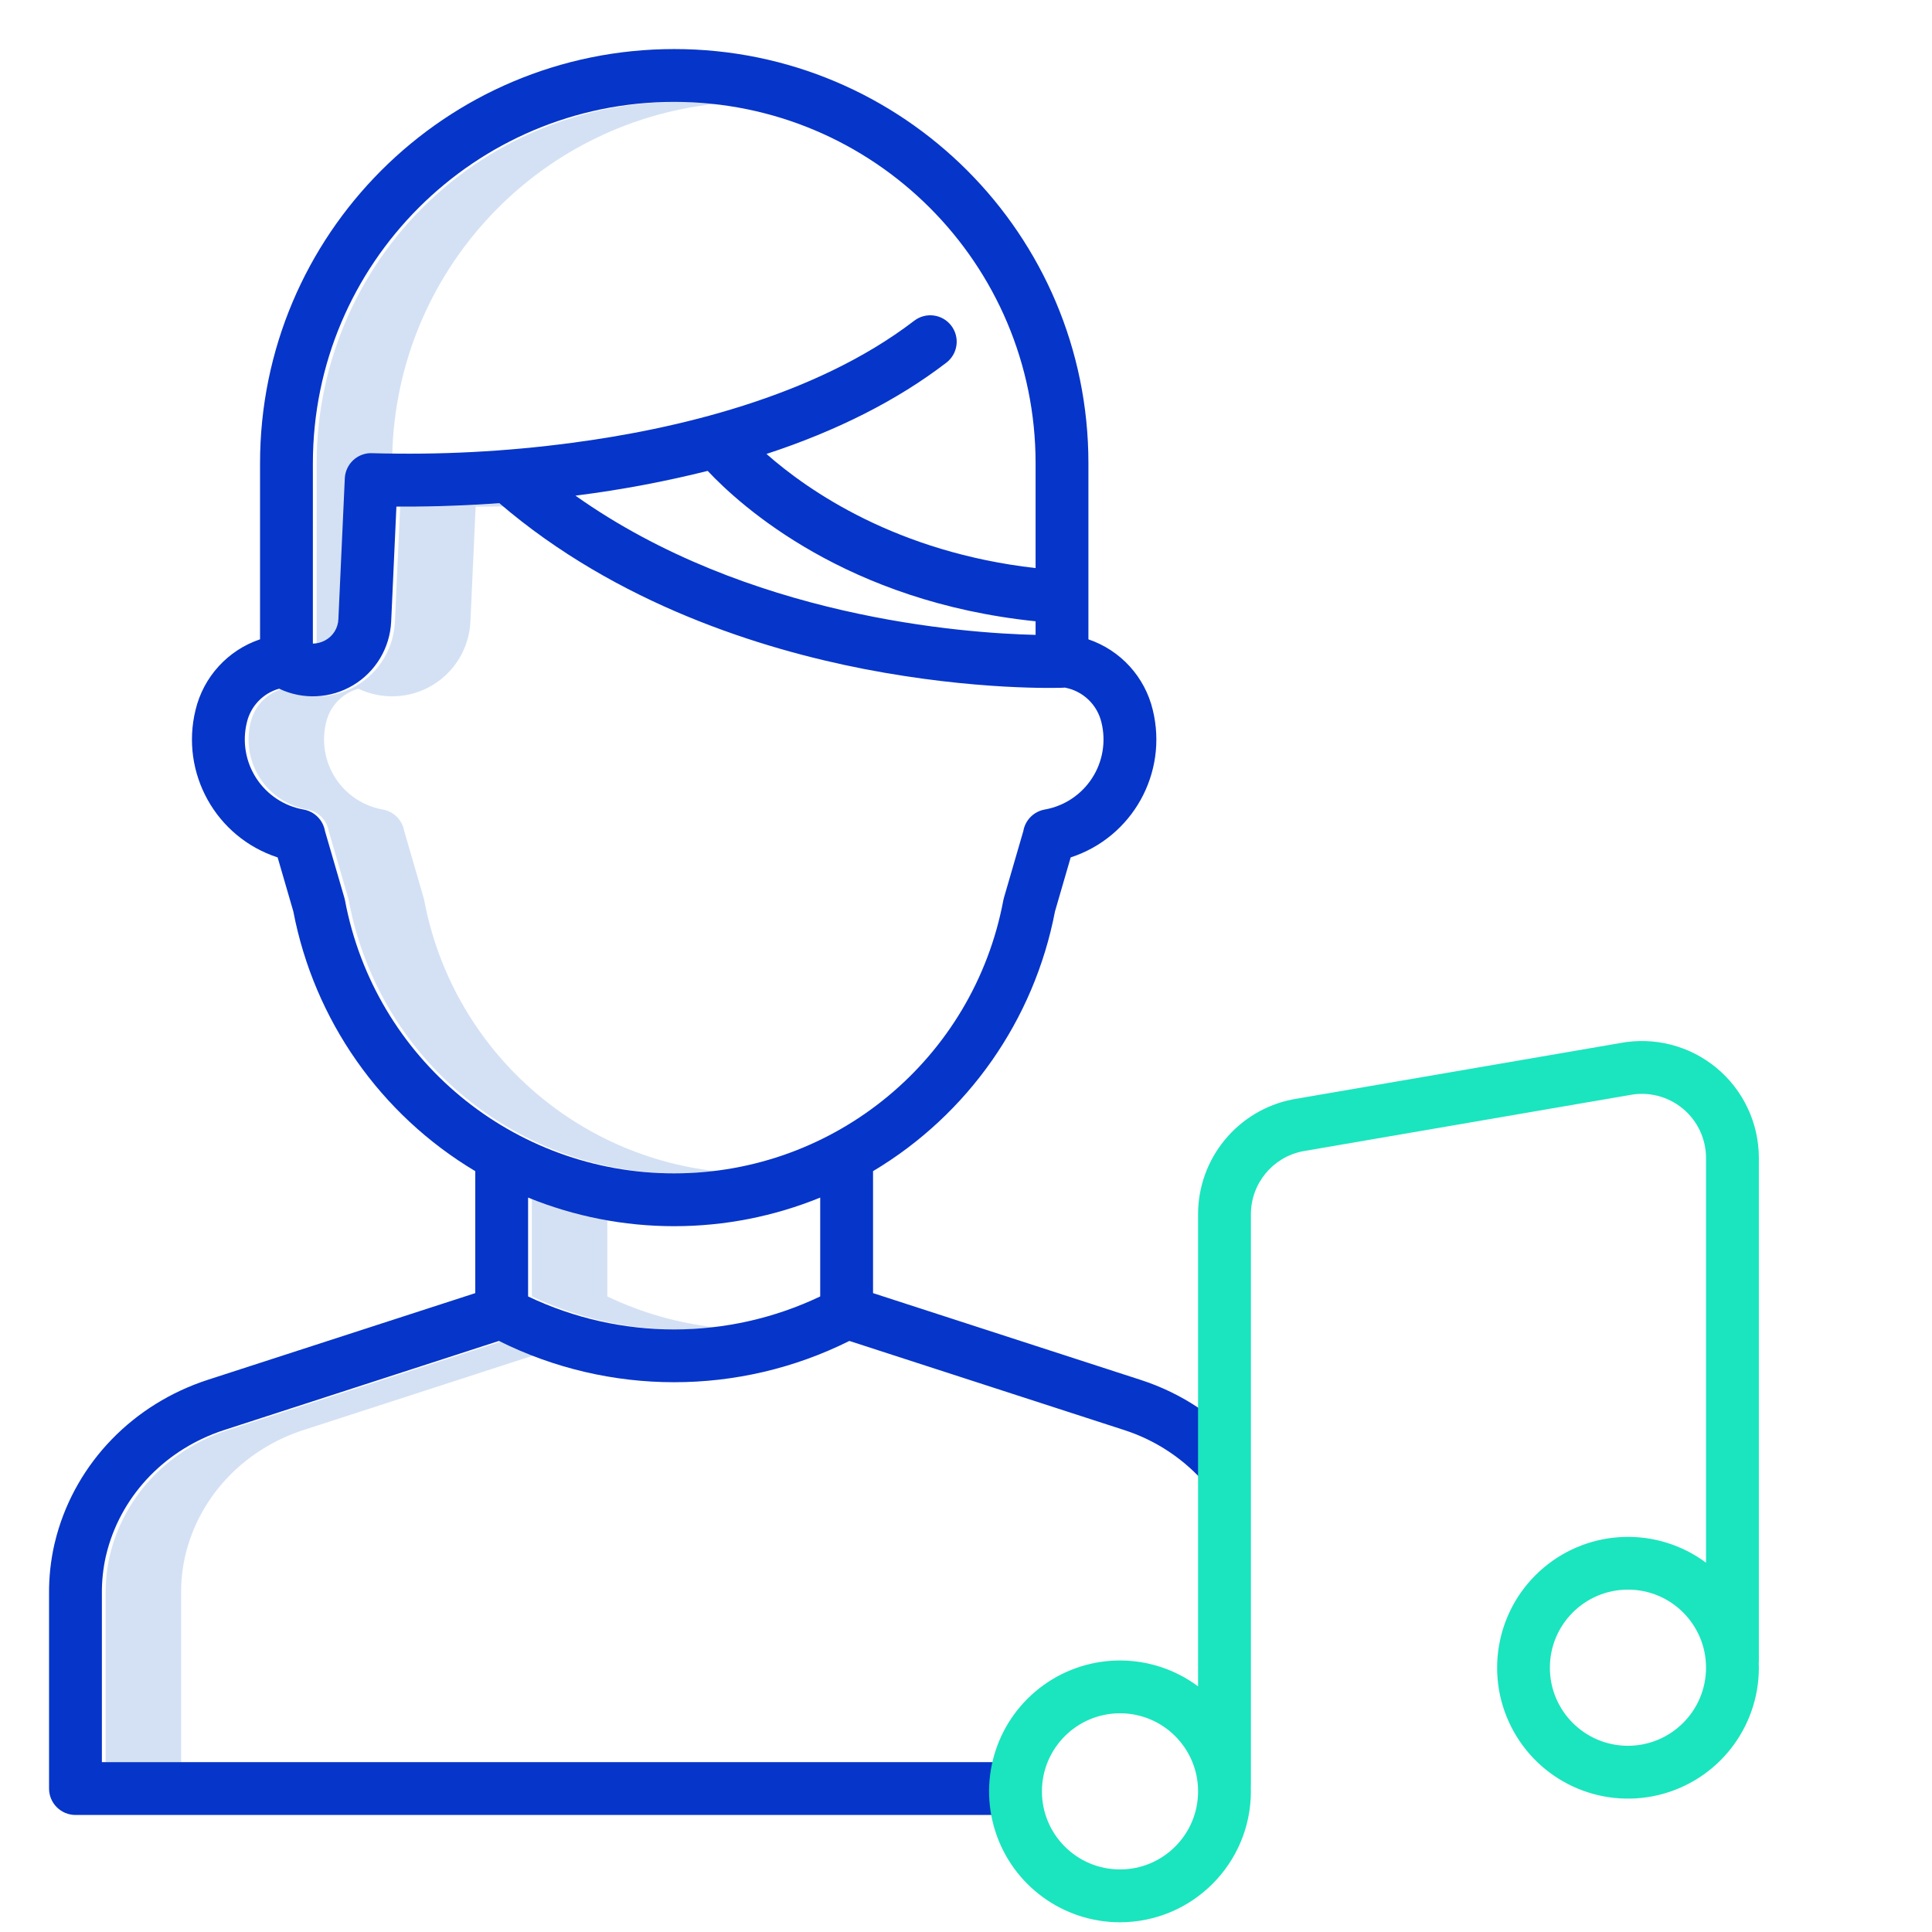
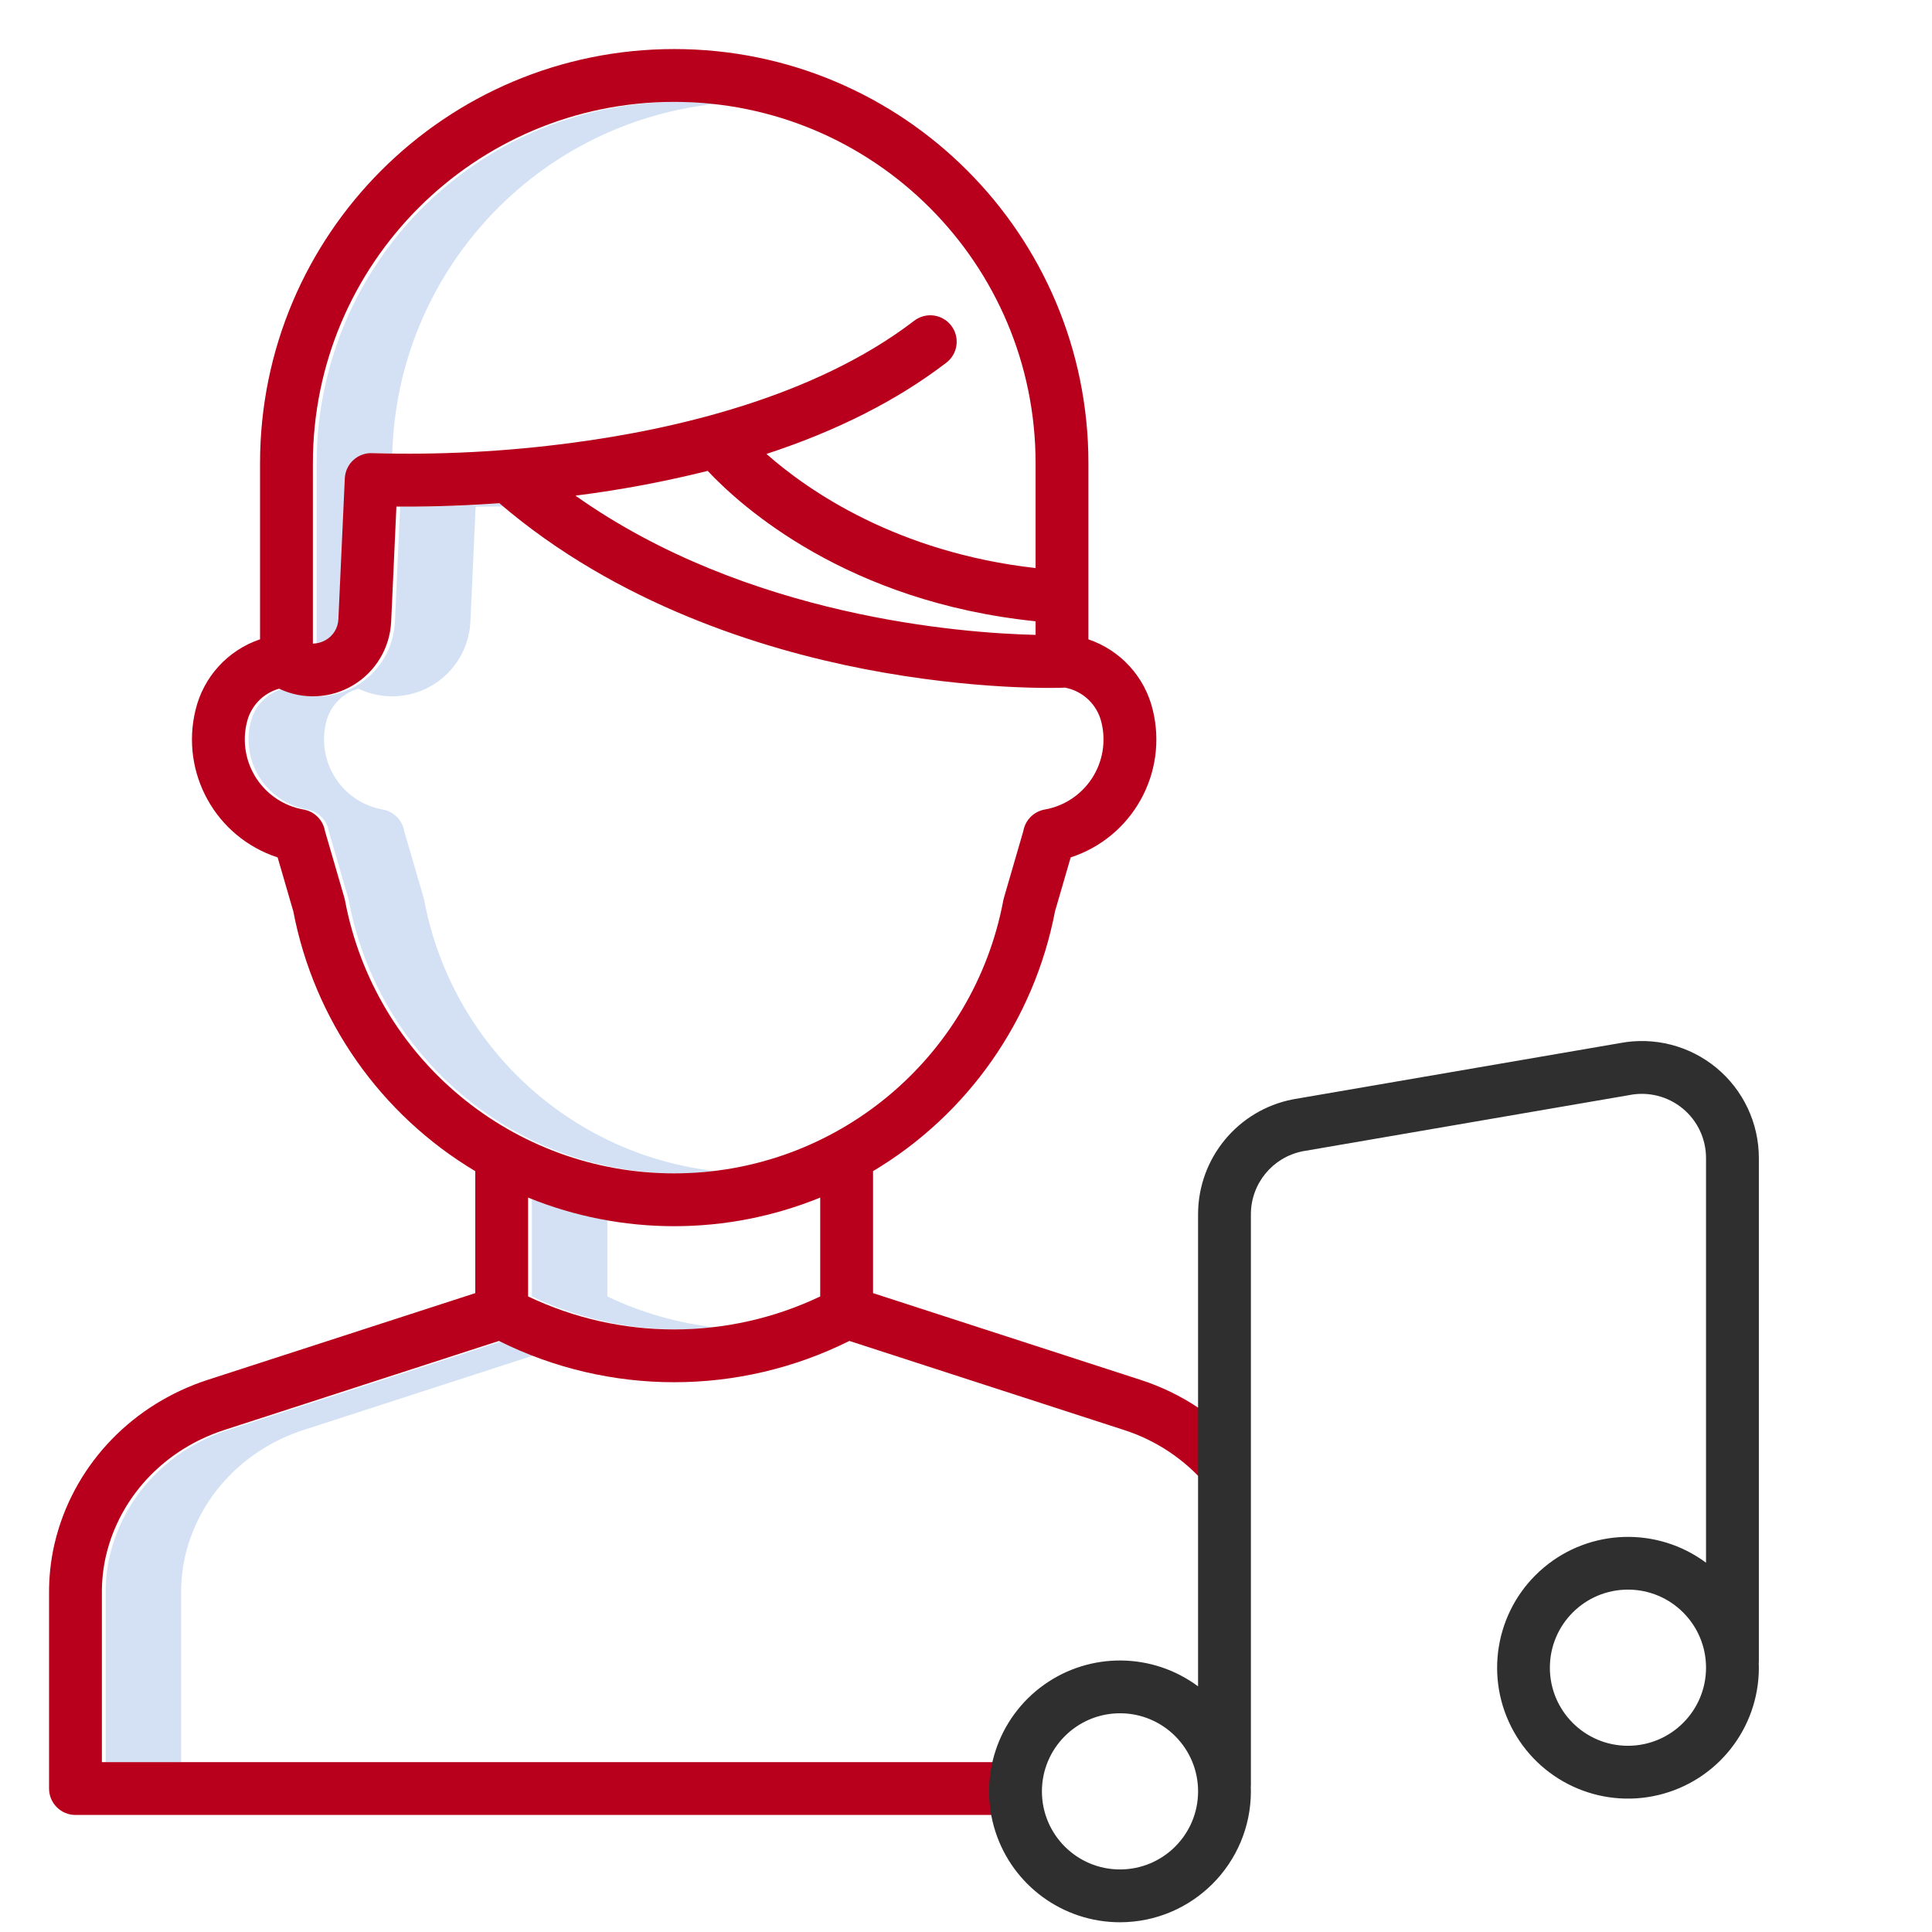
<svg xmlns="http://www.w3.org/2000/svg" id="Layer_1" data-name="Layer 1" viewBox="0 0 512 512" width="512" height="512">
  <path d="M189.679,27.521A95.787,95.787,0,0,0,83.915,122.763v47.8a7,7,0,0,0,3.222-.837,6.667,6.667,0,0,0,3.541-5.646l1.7-37.313a7,7,0,0,1,7.352-6.673c.057,0,1.552.076,4.22.122A95.908,95.908,0,0,1,189.679,27.521Z" style="fill:#d4e1f4" />
  <path d="M112.424,238.593q-.063-.334-.158-.66l-5.145-17.7a7,7,0,0,0-5.691-5.7,18.855,18.855,0,0,1-15.018-23.04,12.136,12.136,0,0,1,8.567-8.981,20.762,20.762,0,0,0,29.685-17.8l1.387-30.464c2.286.021,5.081.018,8.3-.039-.337-.285-.679-.561-1.015-.85-11.7.832-21.257.946-27.289.889l-1.387,30.464a20.712,20.712,0,0,1-29.685,17.8,12.136,12.136,0,0,0-8.567,8.981,18.855,18.855,0,0,0,15.018,23.04,7,7,0,0,1,5.691,5.7l5.145,17.7q.094.326.158.66a88.584,88.584,0,0,0,97.233,71.777A88.82,88.82,0,0,1,112.424,238.593Z" style="fill:#d4e1f4" />
  <path d="M160.95,343.575V323.229a102.553,102.553,0,0,1-20-5.858v26.2a89.9,89.9,0,0,0,48.707,8.19A89.185,89.185,0,0,1,160.95,343.575Z" style="fill:#d4e1f4" />
  <path d="M49.048,412.437q.207-.884.447-1.76c4.092-14.9,15.66-26.755,30.945-31.71l61.2-19.842q-4.275-1.683-8.414-3.757l-72.784,23.6c-15.285,4.955-26.853,16.809-30.945,31.71q-.242.877-.447,1.76A43.4,43.4,0,0,0,28,422.383v44.6H48v-44.6A43.4,43.4,0,0,1,49.048,412.437Z" style="fill:#d4e1f4" />
-   <path d="M269.118,466.979H27v-44.6a43.352,43.352,0,0,1,1.047-9.943c.138-.592.288-1.181.448-1.763,4.092-14.9,15.66-26.755,30.945-31.711l72.784-23.6a103.994,103.994,0,0,0,92.867,0l72.784,23.6A47.975,47.975,0,0,1,319.863,393.7l10.718-9.007a61.961,61.961,0,0,0-28.389-19.039l-70.827-22.964V310.366a102.7,102.7,0,0,0,48.22-68.846l4.156-14.3a32.866,32.866,0,0,0,21.76-39.063,26.186,26.186,0,0,0-17.059-18.723V122.763a109.763,109.763,0,0,0-219.526,0v46.66a26.186,26.186,0,0,0-17.1,18.74,32.87,32.87,0,0,0,21.761,39.062l4.155,14.3a102.7,102.7,0,0,0,48.221,68.846v32.319L55.123,365.649c-19.783,6.414-34.784,21.861-40.129,41.323q-.312,1.137-.581,2.287A57.139,57.139,0,0,0,13,422.383v51.6a7,7,0,0,0,7,7H269.118ZM187.542,124.791c8.93,9.5,36.973,34.724,86.9,39.855v3.605c-19.325-.456-76.464-4.654-121.939-36.9l.632-.082A298.247,298.247,0,0,0,187.542,124.791ZM82.916,122.763a95.763,95.763,0,0,1,191.526,0v27.785c-36.665-4.162-60.156-20.4-71.319-30.248,18.725-6.144,34.673-14.221,47.67-24.189A7,7,0,0,0,242.274,85c-26.565,20.374-63.982,28.839-90.695,32.354a327.46,327.46,0,0,1-52.85,2.737,7,7,0,0,0-7.352,6.672l-1.7,37.313a6.667,6.667,0,0,1-3.541,5.647,7,7,0,0,1-3.221.837Zm8.508,115.83a6.759,6.759,0,0,0-.158-.661l-5.145-17.7a7,7,0,0,0-5.691-5.7,18.857,18.857,0,0,1-15.018-23.042,12.135,12.135,0,0,1,8.567-8.98,20.762,20.762,0,0,0,29.685-17.8l1.387-30.463c6.039.053,15.593-.057,27.289-.89,31.215,26.77,69.543,38.645,96.493,43.9,29.77,5.8,51.949,5.033,52.878,5,.155-.006.307-.025.46-.041a12.249,12.249,0,0,1,9.732,9.275,18.856,18.856,0,0,1-15.018,23.041,7,7,0,0,0-5.691,5.7l-5.145,17.7a6.759,6.759,0,0,0-.158.661,88.762,88.762,0,0,1-174.467,0Zm87.234,86.36a102.4,102.4,0,0,0,38.707-7.582v26.2a90.044,90.044,0,0,1-77.415,0v-26.2A102.406,102.406,0,0,0,178.658,324.953Z" style="fill:#0635c9" />
-   <path d="M296.811,509.42A34.732,34.732,0,0,0,331.5,474.728c0-.387-.017-.769-.029-1.152.015-.191.029-.383.029-.579V321.78a17.03,17.03,0,0,1,13.688-16.675l86.533-14.882.149-.028a17,17,0,0,1,20.245,16.687V414.131a34.68,34.68,0,1,0,14,27.827c0-.386-.016-.768-.029-1.151.015-.192.029-.384.029-.579V306.882a31,31,0,0,0-36.837-30.445l-86.546,14.885-.149.028A31.052,31.052,0,0,0,317.5,321.78V446.9a34.686,34.686,0,1,0-20.692,62.52Zm134.615-46.769a20.693,20.693,0,1,1,20.692-20.693A20.717,20.717,0,0,1,431.426,462.651Zm-134.615-8.616a20.693,20.693,0,1,1-20.693,20.693A20.716,20.716,0,0,1,296.811,454.035Z" style="fill:#1ae5be" />
+   <path d="M269.118,466.979H27v-44.6a43.352,43.352,0,0,1,1.047-9.943c.138-.592.288-1.181.448-1.763,4.092-14.9,15.66-26.755,30.945-31.711l72.784-23.6a103.994,103.994,0,0,0,92.867,0l72.784,23.6A47.975,47.975,0,0,1,319.863,393.7l10.718-9.007a61.961,61.961,0,0,0-28.389-19.039l-70.827-22.964V310.366a102.7,102.7,0,0,0,48.22-68.846l4.156-14.3a32.866,32.866,0,0,0,21.76-39.063,26.186,26.186,0,0,0-17.059-18.723V122.763a109.763,109.763,0,0,0-219.526,0v46.66a26.186,26.186,0,0,0-17.1,18.74,32.87,32.87,0,0,0,21.761,39.062l4.155,14.3a102.7,102.7,0,0,0,48.221,68.846v32.319L55.123,365.649c-19.783,6.414-34.784,21.861-40.129,41.323q-.312,1.137-.581,2.287A57.139,57.139,0,0,0,13,422.383v51.6a7,7,0,0,0,7,7H269.118ZM187.542,124.791c8.93,9.5,36.973,34.724,86.9,39.855v3.605c-19.325-.456-76.464-4.654-121.939-36.9l.632-.082A298.247,298.247,0,0,0,187.542,124.791ZM82.916,122.763a95.763,95.763,0,0,1,191.526,0v27.785c-36.665-4.162-60.156-20.4-71.319-30.248,18.725-6.144,34.673-14.221,47.67-24.189A7,7,0,0,0,242.274,85c-26.565,20.374-63.982,28.839-90.695,32.354a327.46,327.46,0,0,1-52.85,2.737,7,7,0,0,0-7.352,6.672l-1.7,37.313a6.667,6.667,0,0,1-3.541,5.647,7,7,0,0,1-3.221.837Zm8.508,115.83a6.759,6.759,0,0,0-.158-.661l-5.145-17.7a7,7,0,0,0-5.691-5.7,18.857,18.857,0,0,1-15.018-23.042,12.135,12.135,0,0,1,8.567-8.98,20.762,20.762,0,0,0,29.685-17.8l1.387-30.463c6.039.053,15.593-.057,27.289-.89,31.215,26.77,69.543,38.645,96.493,43.9,29.77,5.8,51.949,5.033,52.878,5,.155-.006.307-.025.46-.041a12.249,12.249,0,0,1,9.732,9.275,18.856,18.856,0,0,1-15.018,23.041,7,7,0,0,0-5.691,5.7l-5.145,17.7a6.759,6.759,0,0,0-.158.661,88.762,88.762,0,0,1-174.467,0Zm87.234,86.36a102.4,102.4,0,0,0,38.707-7.582v26.2a90.044,90.044,0,0,1-77.415,0v-26.2A102.406,102.406,0,0,0,178.658,324.953Z" style="fill:#b8001c" />
+   <path d="M296.811,509.42A34.732,34.732,0,0,0,331.5,474.728c0-.387-.017-.769-.029-1.152.015-.191.029-.383.029-.579V321.78a17.03,17.03,0,0,1,13.688-16.675l86.533-14.882.149-.028a17,17,0,0,1,20.245,16.687V414.131a34.68,34.68,0,1,0,14,27.827c0-.386-.016-.768-.029-1.151.015-.192.029-.384.029-.579V306.882a31,31,0,0,0-36.837-30.445l-86.546,14.885-.149.028A31.052,31.052,0,0,0,317.5,321.78V446.9a34.686,34.686,0,1,0-20.692,62.52Zm134.615-46.769a20.693,20.693,0,1,1,20.692-20.693A20.717,20.717,0,0,1,431.426,462.651Zm-134.615-8.616a20.693,20.693,0,1,1-20.693,20.693A20.716,20.716,0,0,1,296.811,454.035Z" style="fill:#2f2f2f" />
</svg>
